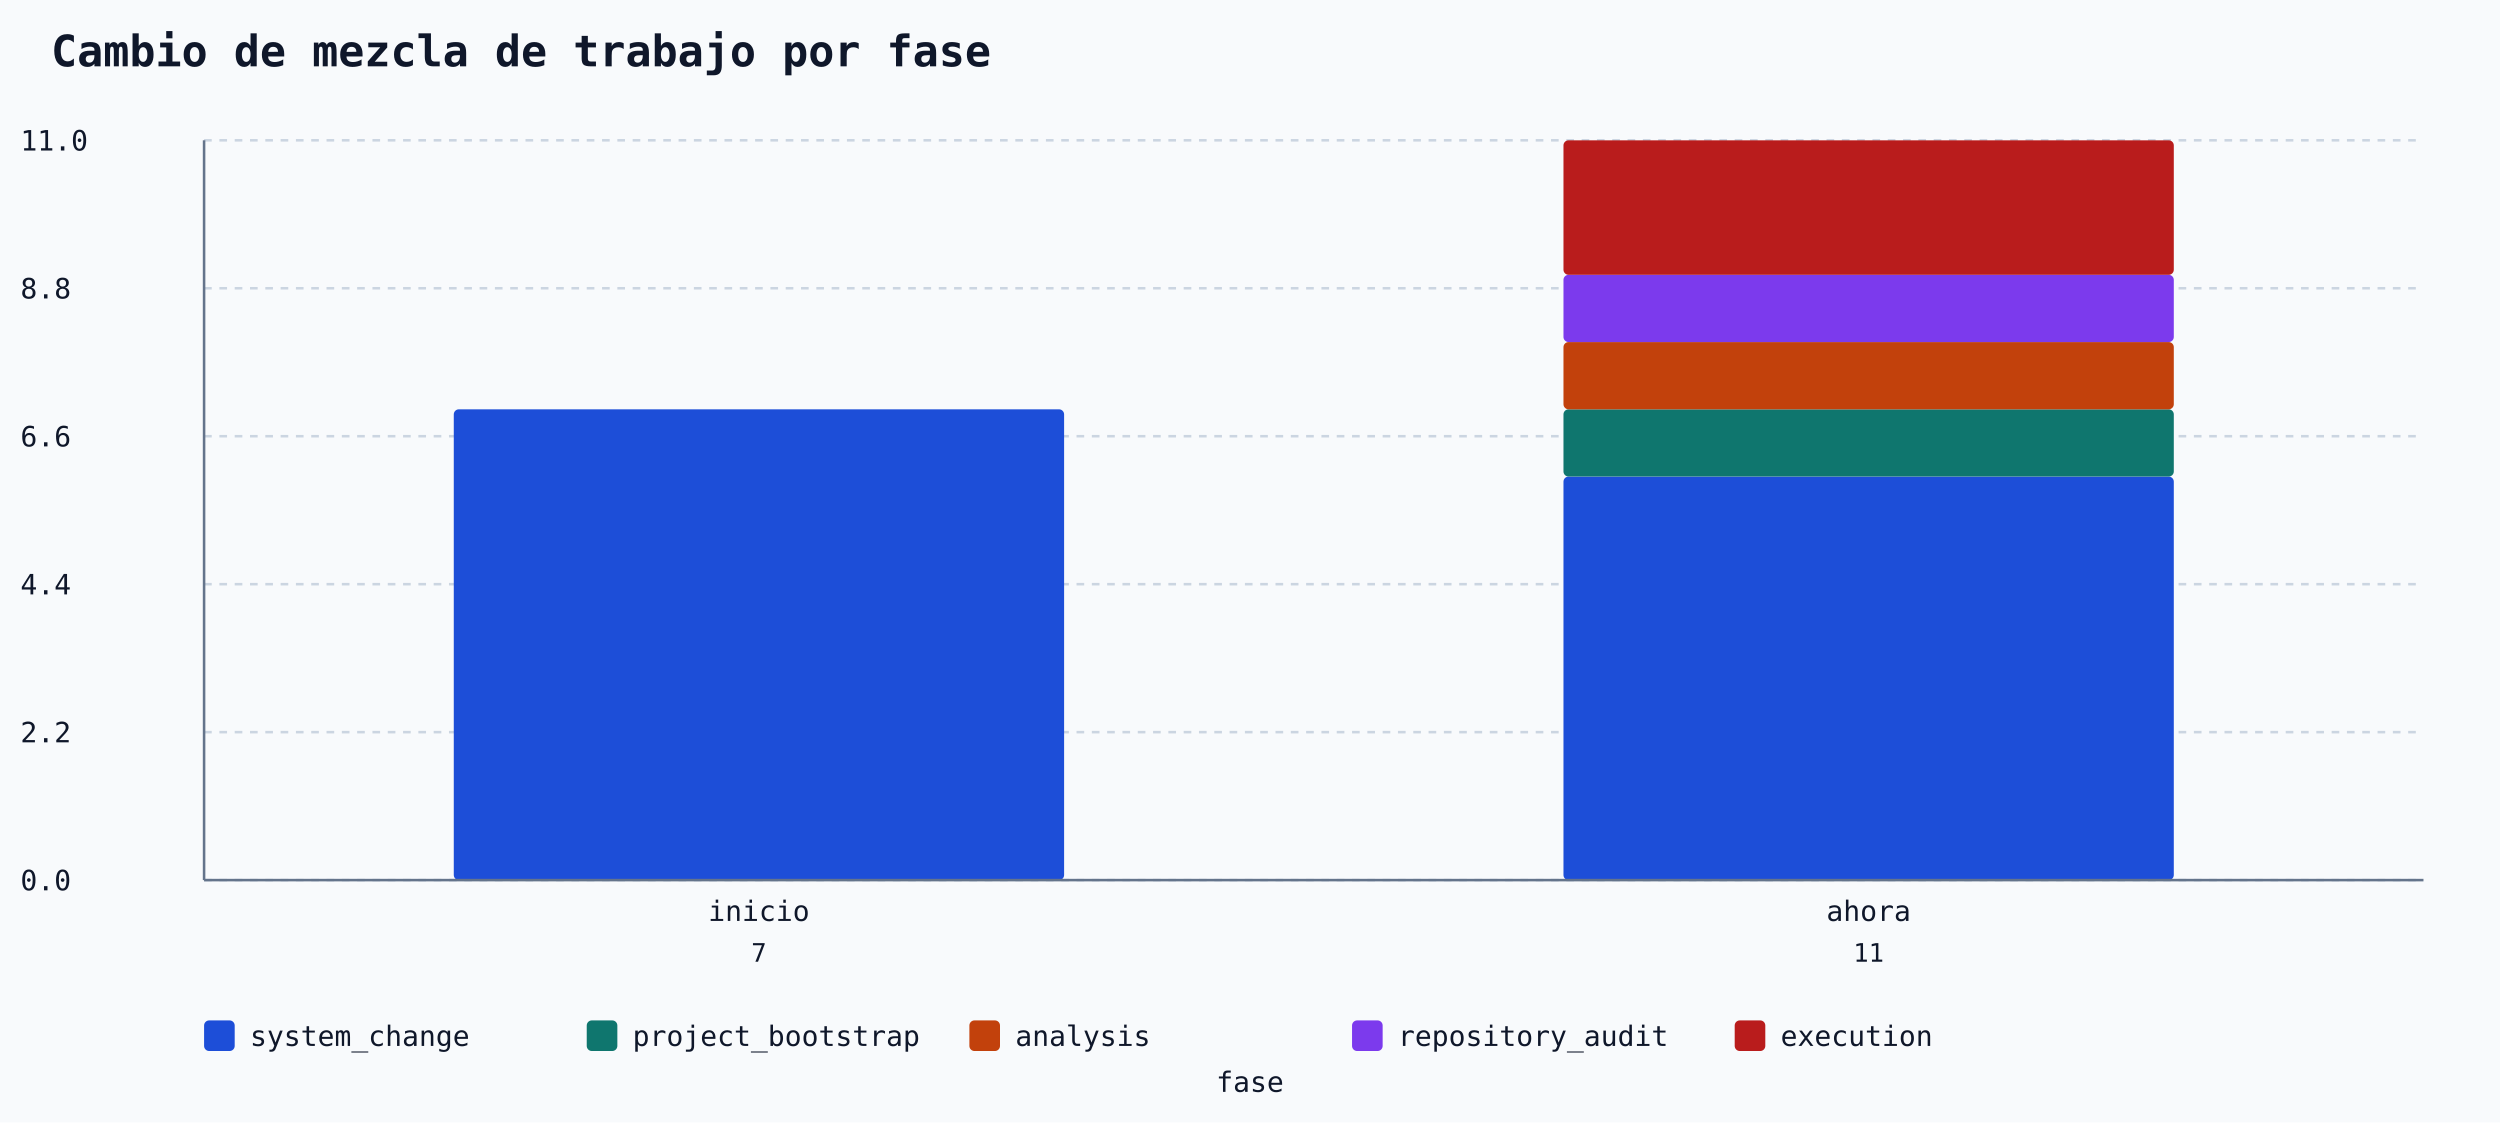
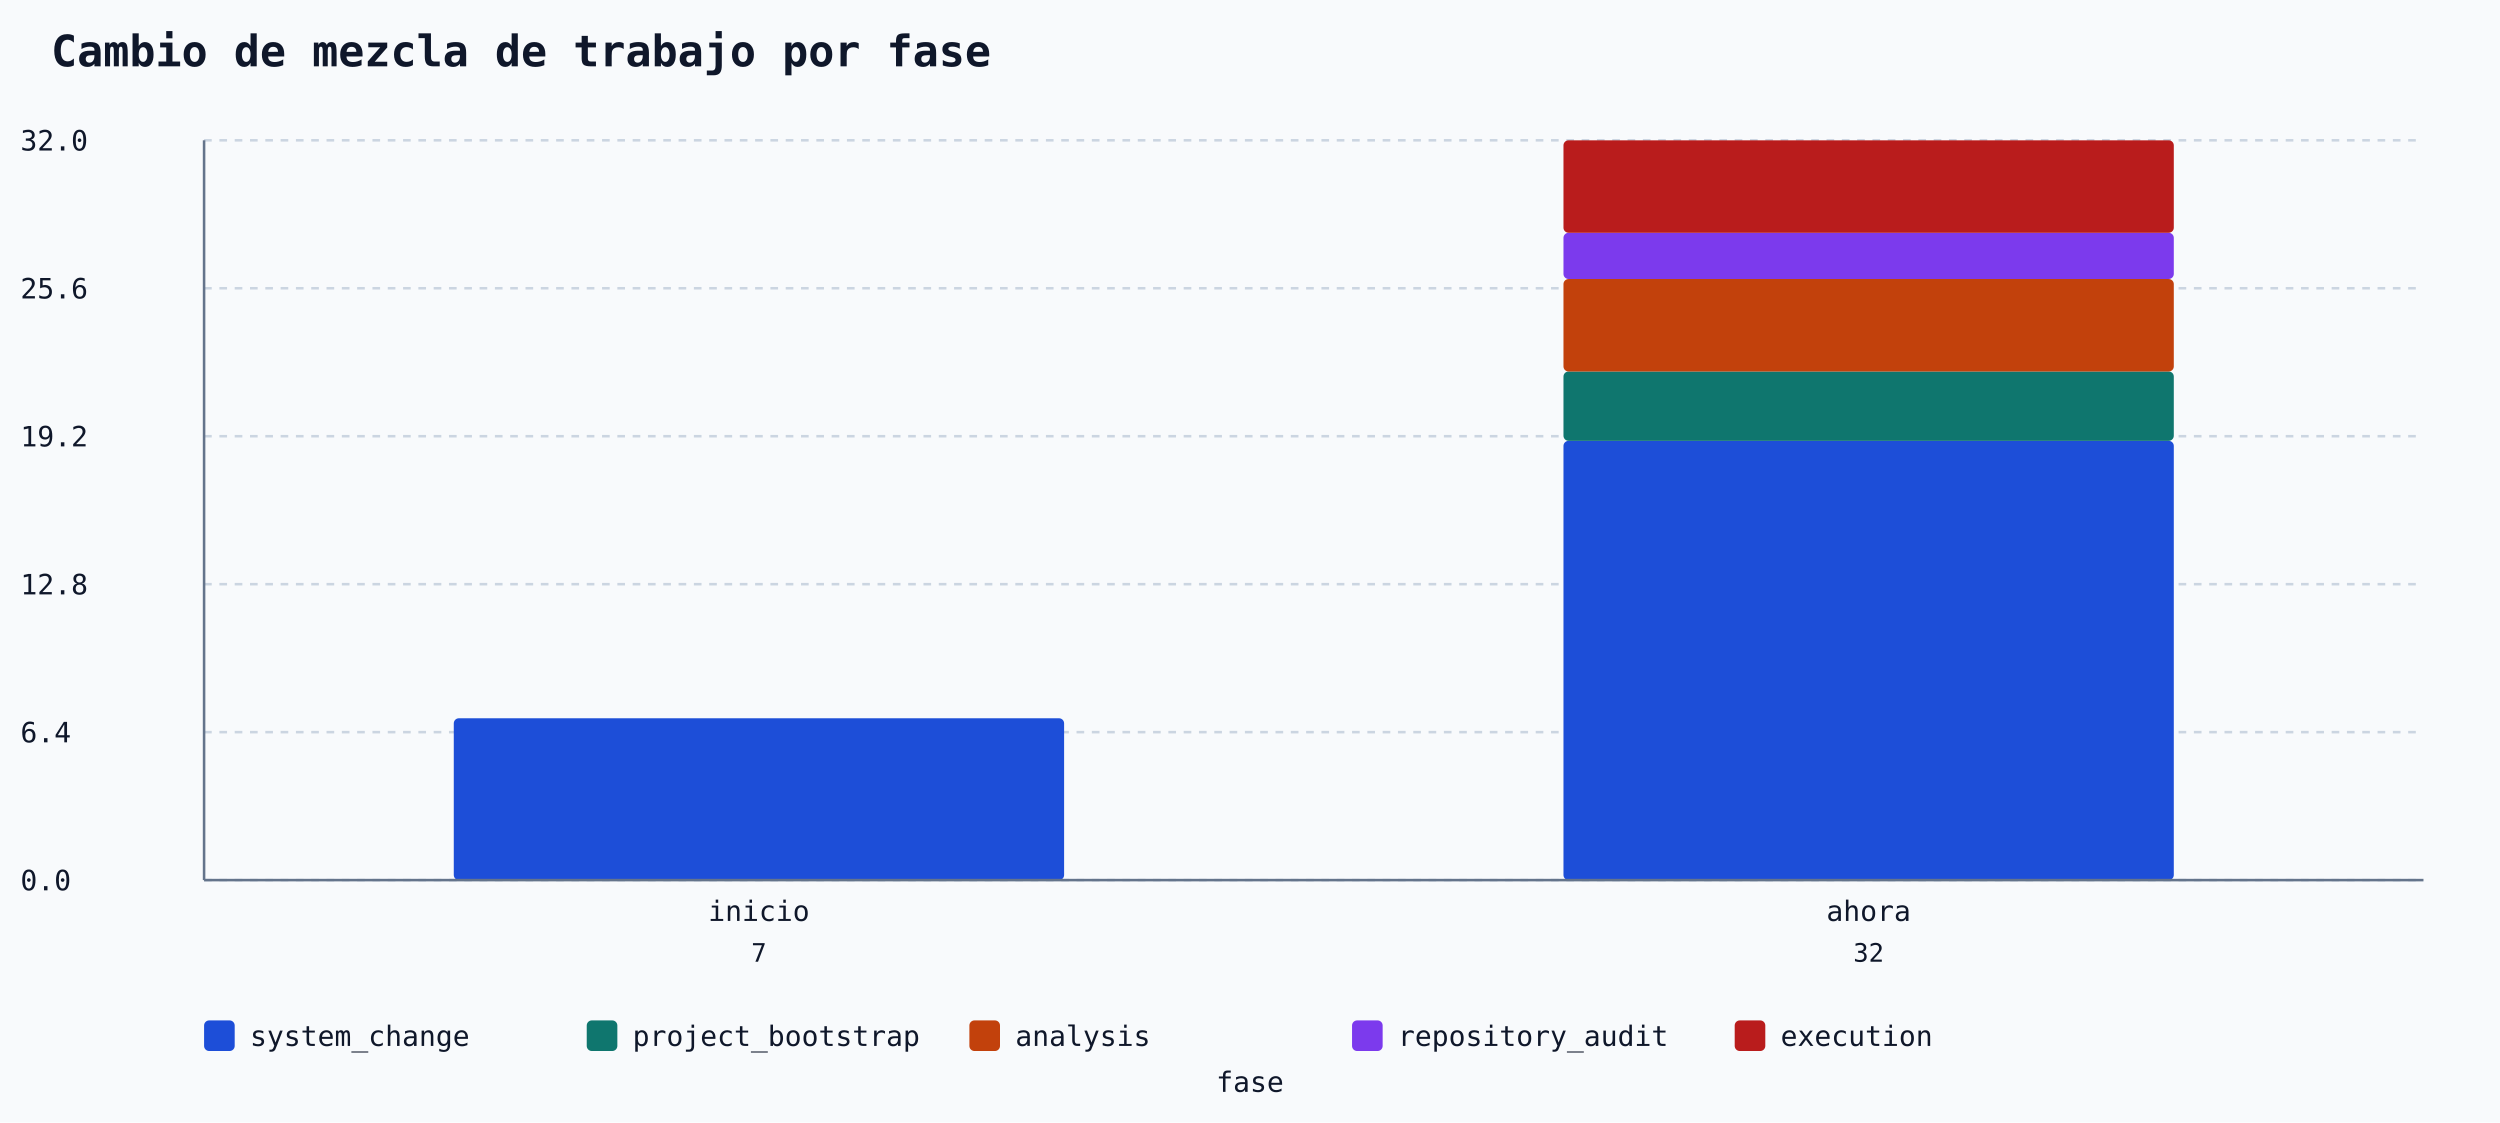
<svg xmlns="http://www.w3.org/2000/svg" width="980" height="440" viewBox="0 0 980 440">
  <style>
text { font-family: Menlo, Consolas, monospace; fill: #0f172a; }
.axis { stroke: #64748b; stroke-width: 1; }
.grid { stroke: #cbd5e1; stroke-width: 1; stroke-dasharray: 3 3; }
.title { font-size: 17px; font-weight: 700; }
.label { font-size: 11px; }
.small { font-size: 10px; }
</style>
  <rect x="0" y="0" width="980" height="440" fill="#f8fafc" />
  <text x="20" y="26" class="title">Cambio de mezcla de trabajo por fase</text>
  <line x1="80" y1="345.00" x2="950" y2="345.00" class="grid" />
  <text x="8" y="349.00" class="label">0.0</text>
  <line x1="80" y1="287.00" x2="950" y2="287.00" class="grid" />
-   <text x="8" y="291.00" class="label">2.2</text>
+   <text x="8" y="291.00" class="label">6.4</text>
  <line x1="80" y1="229.00" x2="950" y2="229.00" class="grid" />
-   <text x="8" y="233.00" class="label">4.4</text>
+   <text x="8" y="233.00" class="label">12.8</text>
  <line x1="80" y1="171.00" x2="950" y2="171.00" class="grid" />
-   <text x="8" y="175.00" class="label">6.6</text>
+   <text x="8" y="175.00" class="label">19.2</text>
  <line x1="80" y1="113.00" x2="950" y2="113.00" class="grid" />
-   <text x="8" y="117.00" class="label">8.8</text>
+   <text x="8" y="117.00" class="label">25.6</text>
  <line x1="80" y1="55.00" x2="950" y2="55.00" class="grid" />
-   <text x="8" y="59.00" class="label">11.0</text>
-   <rect x="177.88" y="160.45" width="239.25" height="184.55" fill="#1d4ed8" rx="2" />
+   <text x="8" y="59.00" class="label">32.0</text>
+   <rect x="177.88" y="281.56" width="239.25" height="63.44" fill="#1d4ed8" rx="2" />
  <text x="297.50" y="361.00" text-anchor="middle" class="label">inicio</text>
  <text x="297.50" y="377.00" text-anchor="middle" class="small">7</text>
-   <rect x="612.88" y="186.82" width="239.25" height="158.18" fill="#1d4ed8" rx="2" />
-   <rect x="612.88" y="160.45" width="239.25" height="26.36" fill="#0f766e" rx="2" />
-   <rect x="612.88" y="134.09" width="239.25" height="26.36" fill="#c2410c" rx="2" />
-   <rect x="612.88" y="107.73" width="239.25" height="26.36" fill="#7c3aed" rx="2" />
-   <rect x="612.88" y="55.00" width="239.25" height="52.73" fill="#b91c1c" rx="2" />
+   <rect x="612.88" y="172.81" width="239.25" height="172.19" fill="#1d4ed8" rx="2" />
+   <rect x="612.88" y="145.62" width="239.25" height="27.19" fill="#0f766e" rx="2" />
+   <rect x="612.88" y="109.38" width="239.25" height="36.25" fill="#c2410c" rx="2" />
+   <rect x="612.88" y="91.25" width="239.25" height="18.12" fill="#7c3aed" rx="2" />
+   <rect x="612.88" y="55.00" width="239.25" height="36.25" fill="#b91c1c" rx="2" />
  <text x="732.50" y="361.00" text-anchor="middle" class="label">ahora</text>
-   <text x="732.50" y="377.00" text-anchor="middle" class="small">11</text>
+   <text x="732.50" y="377.00" text-anchor="middle" class="small">32</text>
  <rect x="80" y="400" width="12" height="12" fill="#1d4ed8" rx="2" />
  <text x="98" y="410" class="label">system_change</text>
  <rect x="230" y="400" width="12" height="12" fill="#0f766e" rx="2" />
  <text x="248" y="410" class="label">project_bootstrap</text>
  <rect x="380" y="400" width="12" height="12" fill="#c2410c" rx="2" />
  <text x="398" y="410" class="label">analysis</text>
  <rect x="530" y="400" width="12" height="12" fill="#7c3aed" rx="2" />
  <text x="548" y="410" class="label">repository_audit</text>
  <rect x="680" y="400" width="12" height="12" fill="#b91c1c" rx="2" />
  <text x="698" y="410" class="label">execution</text>
  <line x1="80" y1="345" x2="950" y2="345" class="axis" />
  <line x1="80" y1="55" x2="80" y2="345" class="axis" />
  <text x="490" y="428" text-anchor="middle" class="label">fase</text>
</svg>
